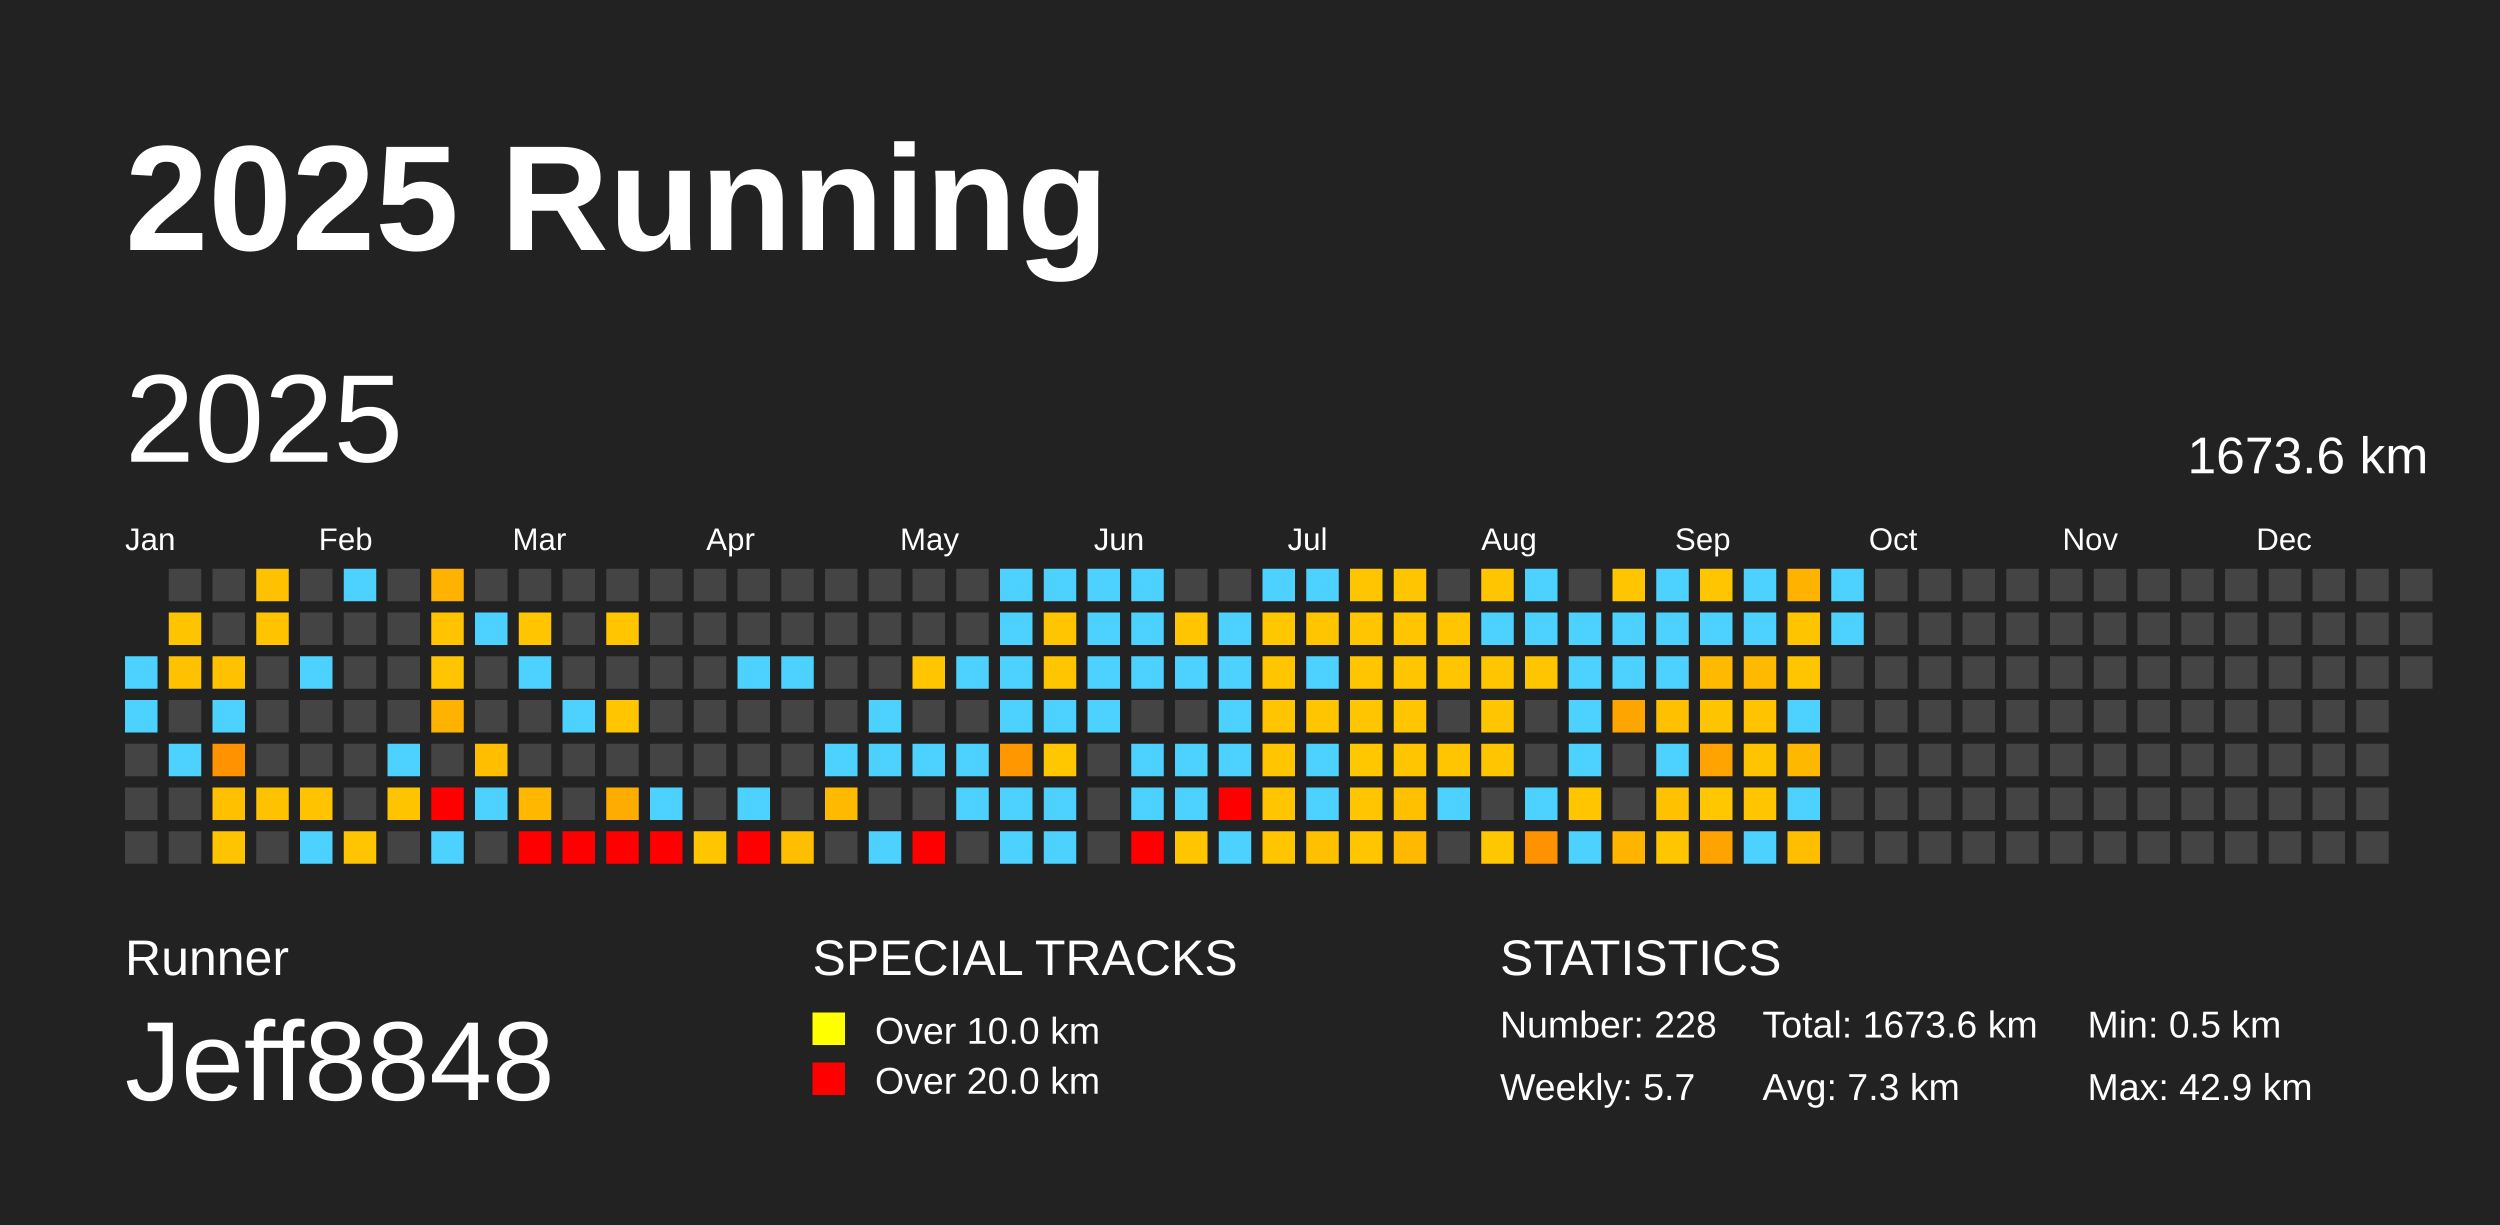
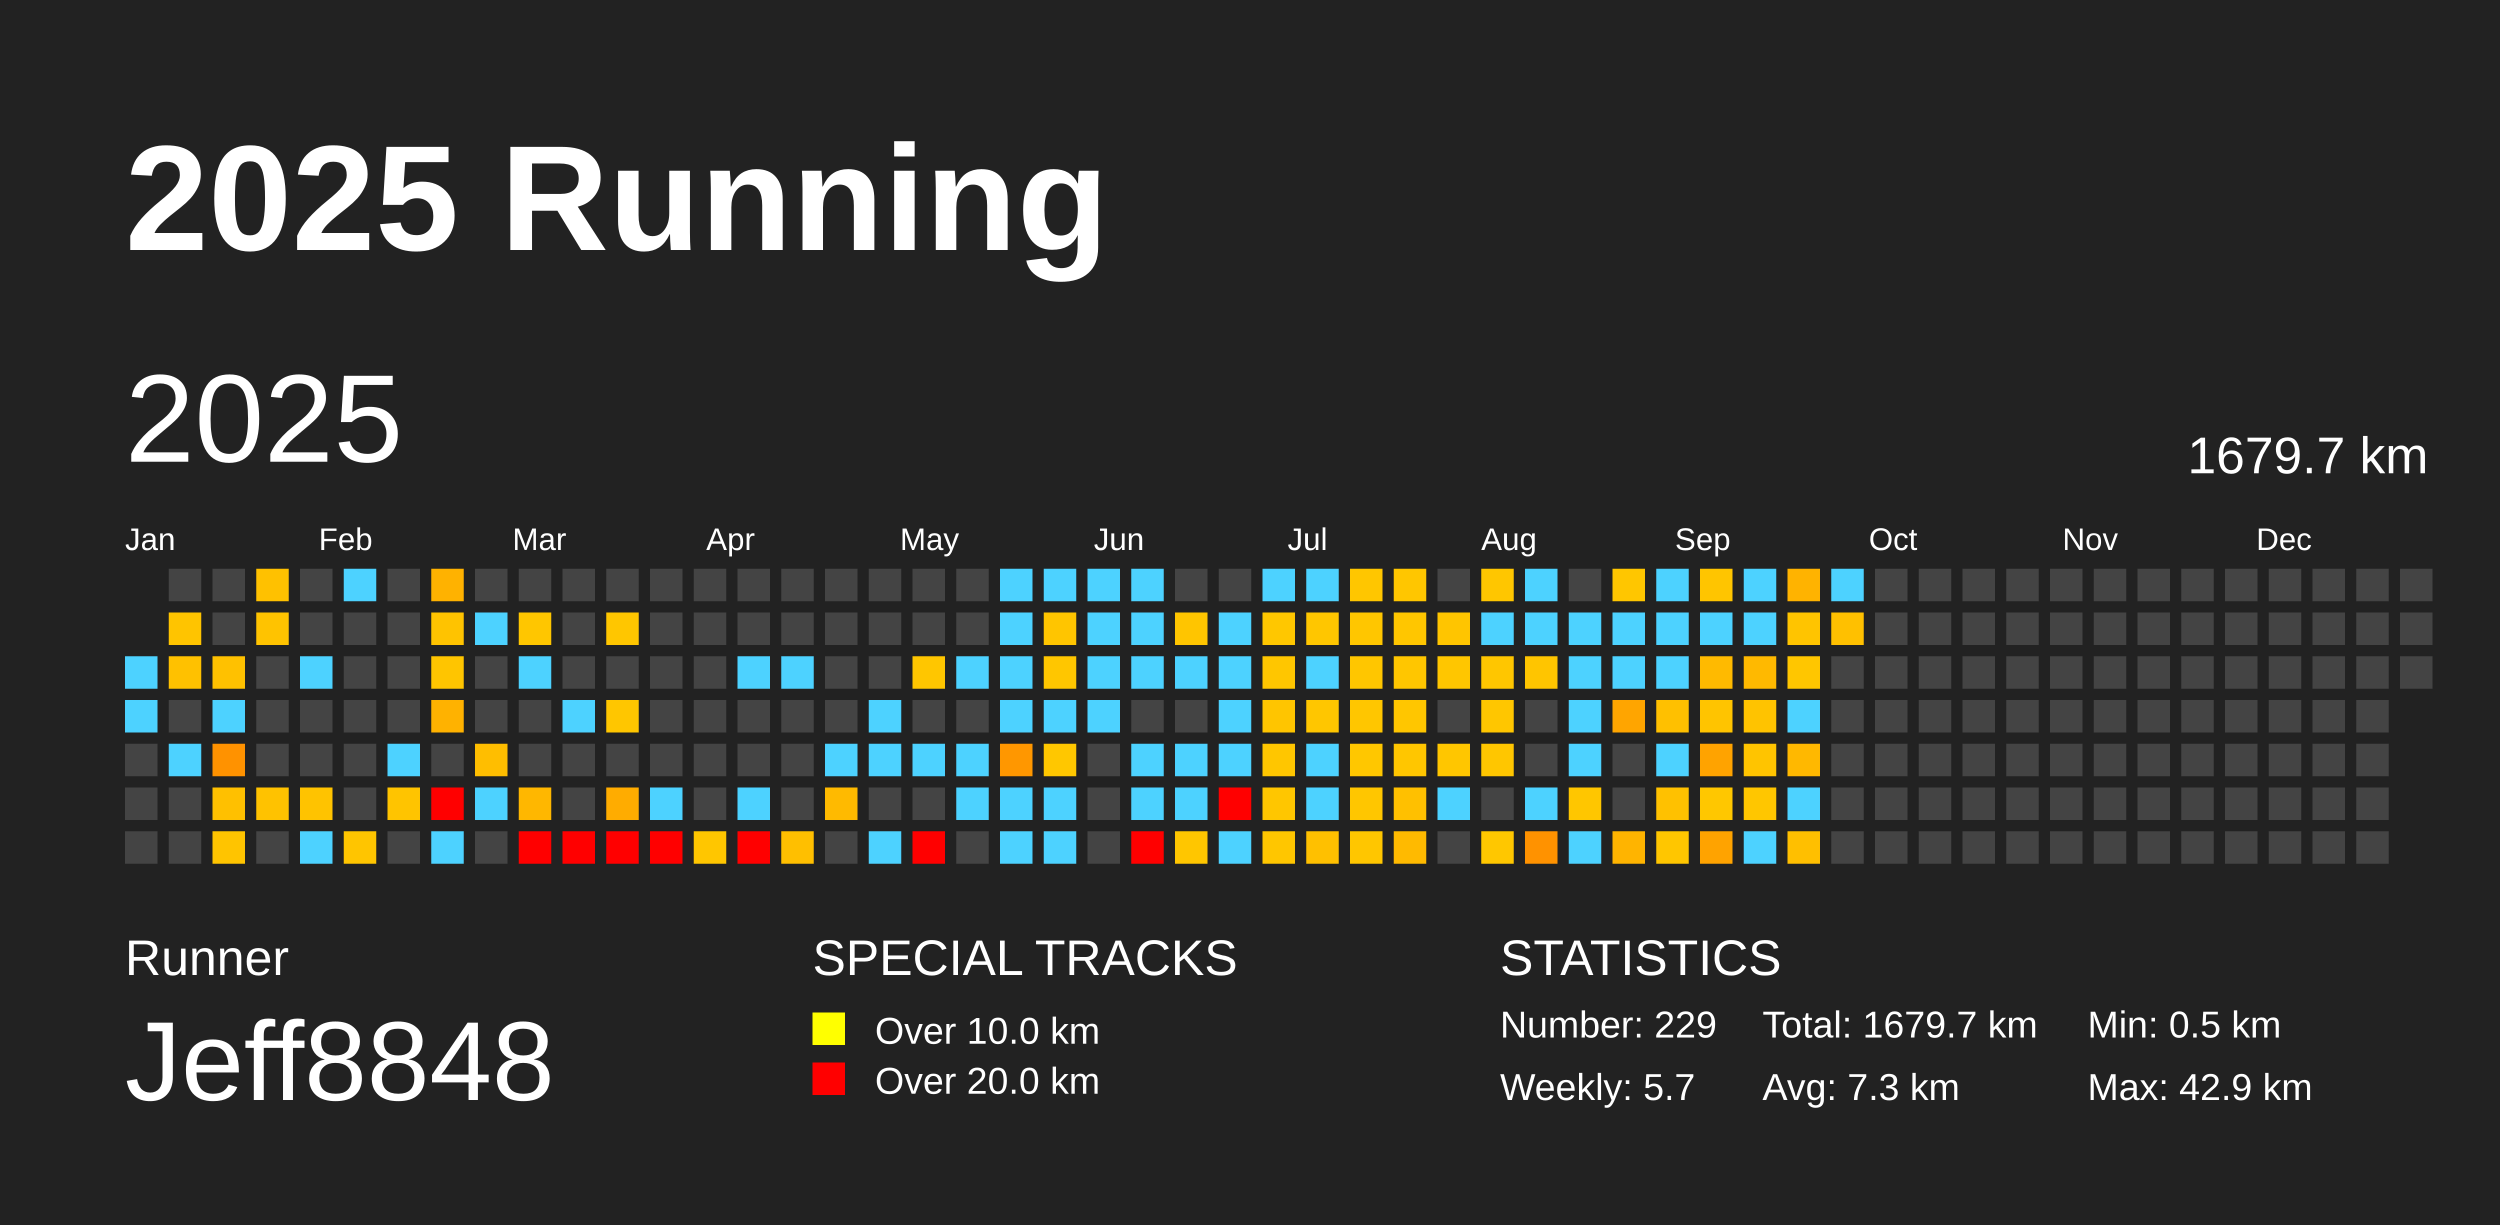
<svg xmlns="http://www.w3.org/2000/svg" baseProfile="full" height="98mm" version="1.1" viewBox="0,0,200,98" width="200mm">
  <defs />
  <rect fill="#222222" height="98" width="200" x="0" y="0" />
  <text fill="#FFFFFF" style="font-size:12px; font-family:Arial; font-weight:bold;" x="10" y="20">2025 Running</text>
  <text fill="#FFFFFF" style="font-size:4px; font-family:Arial" x="10" y="78">Runner</text>
  <text fill="#FFFFFF" style="font-size:9px; font-family:Arial" x="10" y="88">Jeff8848</text>
  <text fill="#FFFFFF" style="font-size:4px; font-family:Arial" x="65" y="78">SPECIAL TRACKS</text>
  <rect fill="yellow" height="2.6" width="2.6" x="65" y="81" />
  <text fill="#FFFFFF" style="font-size:3px; font-family:Arial" x="70" y="83.5">Over 10.0 km</text>
  <rect fill="red" height="2.6" width="2.6" x="65" y="85" />
  <text fill="#FFFFFF" style="font-size:3px; font-family:Arial" x="70" y="87.5">Over 20.0 km</text>
  <text fill="#FFFFFF" style="font-size:4px; font-family:Arial" x="120" y="78">STATISTICS</text>
-   <text fill="#FFFFFF" style="font-size:3px; font-family:Arial" x="120" y="83">Number: 228</text>
+   <text fill="#FFFFFF" style="font-size:3px; font-family:Arial" x="120" y="83">Number: 229</text>
  <text fill="#FFFFFF" style="font-size:3px; font-family:Arial" x="120" y="88">Weekly: 5.7</text>
-   <text fill="#FFFFFF" style="font-size:3px; font-family:Arial" x="141" y="83">Total: 1673.6 km</text>
+   <text fill="#FFFFFF" style="font-size:3px; font-family:Arial" x="141" y="83">Total: 1679.7 km</text>
  <text fill="#FFFFFF" style="font-size:3px; font-family:Arial" x="141" y="88">Avg: 7.3 km</text>
  <text fill="#FFFFFF" style="font-size:3px; font-family:Arial" x="167" y="83">Min: 0.5 km</text>
  <text fill="#FFFFFF" style="font-size:3px; font-family:Arial" x="167" y="88">Max: 42.9 km</text>
  <text dominant-baseline="hanging" fill="#FFFFFF" style="font-size:10.0px; font-family:Arial;" x="10" y="30">2025</text>
-   <text dominant-baseline="hanging" fill="#FFFFFF" style="font-size:4.125px; font-family:Arial;" x="175" y="35">1673.6 km</text>
+   <text dominant-baseline="hanging" fill="#FFFFFF" style="font-size:4.125px; font-family:Arial;" x="175" y="35">1679.7 km</text>
  <text fill="#FFFFFF" style="font-size:2.5px; font-family:Arial" x="10.0" y="44">Jan</text>
  <text fill="#FFFFFF" style="font-size:2.5px; font-family:Arial" x="25.5" y="44">Feb</text>
  <text fill="#FFFFFF" style="font-size:2.5px; font-family:Arial" x="41.0" y="44">Mar</text>
  <text fill="#FFFFFF" style="font-size:2.5px; font-family:Arial" x="56.5" y="44">Apr</text>
  <text fill="#FFFFFF" style="font-size:2.5px; font-family:Arial" x="72.0" y="44">May</text>
  <text fill="#FFFFFF" style="font-size:2.5px; font-family:Arial" x="87.5" y="44">Jun</text>
  <text fill="#FFFFFF" style="font-size:2.5px; font-family:Arial" x="103.0" y="44">Jul</text>
  <text fill="#FFFFFF" style="font-size:2.5px; font-family:Arial" x="118.5" y="44">Aug</text>
  <text fill="#FFFFFF" style="font-size:2.5px; font-family:Arial" x="134.0" y="44">Sep</text>
  <text fill="#FFFFFF" style="font-size:2.5px; font-family:Arial" x="149.5" y="44">Oct</text>
  <text fill="#FFFFFF" style="font-size:2.5px; font-family:Arial" x="165.0" y="44">Nov</text>
  <text fill="#FFFFFF" style="font-size:2.5px; font-family:Arial" x="180.5" y="44">Dec</text>
  <rect fill="#4dd2ff" height="2.6" width="2.6" x="10.0" y="52.5" />
  <rect fill="#4dd2ff" height="2.6" width="2.6" x="10.0" y="56.0" />
  <rect fill="#444444" height="2.6" width="2.6" x="10.0" y="59.5" />
  <rect fill="#444444" height="2.6" width="2.6" x="10.0" y="63.0" />
  <rect fill="#444444" height="2.6" width="2.6" x="10.0" y="66.5" />
  <rect fill="#444444" height="2.6" width="2.6" x="13.5" y="45.5" />
  <rect fill="#ffc400" height="2.6" width="2.6" x="13.5" y="49.0" />
  <rect fill="#ffc100" height="2.6" width="2.6" x="13.5" y="52.5" />
  <rect fill="#444444" height="2.6" width="2.6" x="13.5" y="56.0" />
  <rect fill="#4dd2ff" height="2.6" width="2.6" x="13.5" y="59.5" />
  <rect fill="#444444" height="2.6" width="2.6" x="13.5" y="63.0" />
  <rect fill="#444444" height="2.6" width="2.6" x="13.5" y="66.5" />
  <rect fill="#444444" height="2.6" width="2.6" x="17.0" y="45.5" />
  <rect fill="#444444" height="2.6" width="2.6" x="17.0" y="49.0" />
  <rect fill="#ffc100" height="2.6" width="2.6" x="17.0" y="52.5" />
  <rect fill="#4dd2ff" height="2.6" width="2.6" x="17.0" y="56.0" />
  <rect fill="#ff9200" height="2.6" width="2.6" x="17.0" y="59.5" />
  <rect fill="#ffc000" height="2.6" width="2.6" x="17.0" y="63.0" />
  <rect fill="#ffc400" height="2.6" width="2.6" x="17.0" y="66.5" />
  <rect fill="#ffc100" height="2.6" width="2.6" x="20.5" y="45.5" />
  <rect fill="#ffc300" height="2.6" width="2.6" x="20.5" y="49.0" />
  <rect fill="#444444" height="2.6" width="2.6" x="20.5" y="52.5" />
  <rect fill="#444444" height="2.6" width="2.6" x="20.5" y="56.0" />
  <rect fill="#444444" height="2.6" width="2.6" x="20.5" y="59.5" />
  <rect fill="#ffc200" height="2.6" width="2.6" x="20.5" y="63.0" />
  <rect fill="#444444" height="2.6" width="2.6" x="20.5" y="66.5" />
  <rect fill="#444444" height="2.6" width="2.6" x="24.0" y="45.5" />
  <rect fill="#444444" height="2.6" width="2.6" x="24.0" y="49.0" />
  <rect fill="#4dd2ff" height="2.6" width="2.6" x="24.0" y="52.5" />
  <rect fill="#444444" height="2.6" width="2.6" x="24.0" y="56.0" />
  <rect fill="#444444" height="2.6" width="2.6" x="24.0" y="59.5" />
  <rect fill="#ffc300" height="2.6" width="2.6" x="24.0" y="63.0" />
  <rect fill="#4dd2ff" height="2.6" width="2.6" x="24.0" y="66.5" />
  <rect fill="#4dd2ff" height="2.6" width="2.6" x="27.5" y="45.5" />
  <rect fill="#444444" height="2.6" width="2.6" x="27.5" y="49.0" />
  <rect fill="#444444" height="2.6" width="2.6" x="27.5" y="52.5" />
  <rect fill="#444444" height="2.6" width="2.6" x="27.5" y="56.0" />
  <rect fill="#444444" height="2.6" width="2.6" x="27.5" y="59.5" />
  <rect fill="#444444" height="2.6" width="2.6" x="27.5" y="63.0" />
  <rect fill="#ffc500" height="2.6" width="2.6" x="27.5" y="66.5" />
  <rect fill="#444444" height="2.6" width="2.6" x="31.0" y="45.5" />
  <rect fill="#444444" height="2.6" width="2.6" x="31.0" y="49.0" />
  <rect fill="#444444" height="2.6" width="2.6" x="31.0" y="52.5" />
  <rect fill="#444444" height="2.6" width="2.6" x="31.0" y="56.0" />
  <rect fill="#4dd2ff" height="2.6" width="2.6" x="31.0" y="59.5" />
  <rect fill="#ffc400" height="2.6" width="2.6" x="31.0" y="63.0" />
  <rect fill="#444444" height="2.6" width="2.6" x="31.0" y="66.5" />
  <rect fill="#ffb200" height="2.6" width="2.6" x="34.5" y="45.5" />
  <rect fill="#ffc300" height="2.6" width="2.6" x="34.5" y="49.0" />
  <rect fill="#ffc500" height="2.6" width="2.6" x="34.5" y="52.5" />
  <rect fill="#ffb200" height="2.6" width="2.6" x="34.5" y="56.0" />
  <rect fill="#444444" height="2.6" width="2.6" x="34.5" y="59.5" />
  <rect fill="red" height="2.6" width="2.6" x="34.5" y="63.0" />
  <rect fill="#4dd2ff" height="2.6" width="2.6" x="34.5" y="66.5" />
  <rect fill="#444444" height="2.6" width="2.6" x="38.0" y="45.5" />
  <rect fill="#4dd2ff" height="2.6" width="2.6" x="38.0" y="49.0" />
  <rect fill="#444444" height="2.6" width="2.6" x="38.0" y="52.5" />
  <rect fill="#444444" height="2.6" width="2.6" x="38.0" y="56.0" />
  <rect fill="#ffbe00" height="2.6" width="2.6" x="38.0" y="59.5" />
  <rect fill="#4dd2ff" height="2.6" width="2.6" x="38.0" y="63.0" />
  <rect fill="#444444" height="2.6" width="2.6" x="38.0" y="66.5" />
  <rect fill="#444444" height="2.6" width="2.6" x="41.5" y="45.5" />
  <rect fill="#ffc600" height="2.6" width="2.6" x="41.5" y="49.0" />
  <rect fill="#4dd2ff" height="2.6" width="2.6" x="41.5" y="52.5" />
  <rect fill="#444444" height="2.6" width="2.6" x="41.5" y="56.0" />
  <rect fill="#444444" height="2.6" width="2.6" x="41.5" y="59.5" />
  <rect fill="#ffb700" height="2.6" width="2.6" x="41.5" y="63.0" />
  <rect fill="red" height="2.6" width="2.6" x="41.5" y="66.5" />
  <rect fill="#444444" height="2.6" width="2.6" x="45.0" y="45.5" />
  <rect fill="#444444" height="2.6" width="2.6" x="45.0" y="49.0" />
  <rect fill="#444444" height="2.6" width="2.6" x="45.0" y="52.5" />
  <rect fill="#4dd2ff" height="2.6" width="2.6" x="45.0" y="56.0" />
  <rect fill="#444444" height="2.6" width="2.6" x="45.0" y="59.5" />
  <rect fill="#444444" height="2.6" width="2.6" x="45.0" y="63.0" />
  <rect fill="red" height="2.6" width="2.6" x="45.0" y="66.5" />
  <rect fill="#444444" height="2.6" width="2.6" x="48.5" y="45.5" />
  <rect fill="#ffc600" height="2.6" width="2.6" x="48.5" y="49.0" />
  <rect fill="#444444" height="2.6" width="2.6" x="48.5" y="52.5" />
  <rect fill="#ffc600" height="2.6" width="2.6" x="48.5" y="56.0" />
  <rect fill="#444444" height="2.6" width="2.6" x="48.5" y="59.5" />
  <rect fill="#ffac00" height="2.6" width="2.6" x="48.5" y="63.0" />
  <rect fill="red" height="2.6" width="2.6" x="48.5" y="66.5" />
  <rect fill="#444444" height="2.6" width="2.6" x="52.0" y="45.5" />
  <rect fill="#444444" height="2.6" width="2.6" x="52.0" y="49.0" />
  <rect fill="#444444" height="2.6" width="2.6" x="52.0" y="52.5" />
  <rect fill="#444444" height="2.6" width="2.6" x="52.0" y="56.0" />
  <rect fill="#444444" height="2.6" width="2.6" x="52.0" y="59.5" />
  <rect fill="#4dd2ff" height="2.6" width="2.6" x="52.0" y="63.0" />
  <rect fill="red" height="2.6" width="2.6" x="52.0" y="66.5" />
  <rect fill="#444444" height="2.6" width="2.6" x="55.5" y="45.5" />
  <rect fill="#444444" height="2.6" width="2.6" x="55.5" y="49.0" />
  <rect fill="#444444" height="2.6" width="2.6" x="55.5" y="52.5" />
  <rect fill="#444444" height="2.6" width="2.6" x="55.5" y="56.0" />
  <rect fill="#444444" height="2.6" width="2.6" x="55.5" y="59.5" />
  <rect fill="#444444" height="2.6" width="2.6" x="55.5" y="63.0" />
  <rect fill="#ffc600" height="2.6" width="2.6" x="55.5" y="66.5" />
  <rect fill="#444444" height="2.6" width="2.6" x="59.0" y="45.5" />
  <rect fill="#444444" height="2.6" width="2.6" x="59.0" y="49.0" />
  <rect fill="#4dd2ff" height="2.6" width="2.6" x="59.0" y="52.5" />
  <rect fill="#444444" height="2.6" width="2.6" x="59.0" y="56.0" />
  <rect fill="#444444" height="2.6" width="2.6" x="59.0" y="59.5" />
  <rect fill="#4dd2ff" height="2.6" width="2.6" x="59.0" y="63.0" />
  <rect fill="red" height="2.6" width="2.6" x="59.0" y="66.5" />
  <rect fill="#444444" height="2.6" width="2.6" x="62.5" y="45.5" />
  <rect fill="#444444" height="2.6" width="2.6" x="62.5" y="49.0" />
  <rect fill="#4dd2ff" height="2.6" width="2.6" x="62.5" y="52.5" />
  <rect fill="#444444" height="2.6" width="2.6" x="62.5" y="56.0" />
  <rect fill="#444444" height="2.6" width="2.6" x="62.5" y="59.5" />
  <rect fill="#444444" height="2.6" width="2.6" x="62.5" y="63.0" />
  <rect fill="#ffbf00" height="2.6" width="2.6" x="62.5" y="66.5" />
  <rect fill="#444444" height="2.6" width="2.6" x="66.0" y="45.5" />
  <rect fill="#444444" height="2.6" width="2.6" x="66.0" y="49.0" />
  <rect fill="#444444" height="2.6" width="2.6" x="66.0" y="52.5" />
  <rect fill="#444444" height="2.6" width="2.6" x="66.0" y="56.0" />
  <rect fill="#4dd2ff" height="2.6" width="2.6" x="66.0" y="59.5" />
  <rect fill="#ffba00" height="2.6" width="2.6" x="66.0" y="63.0" />
  <rect fill="#444444" height="2.6" width="2.6" x="66.0" y="66.5" />
  <rect fill="#444444" height="2.6" width="2.6" x="69.5" y="45.5" />
  <rect fill="#444444" height="2.6" width="2.6" x="69.5" y="49.0" />
  <rect fill="#444444" height="2.6" width="2.6" x="69.5" y="52.5" />
  <rect fill="#4dd2ff" height="2.6" width="2.6" x="69.5" y="56.0" />
  <rect fill="#4dd2ff" height="2.6" width="2.6" x="69.5" y="59.5" />
  <rect fill="#444444" height="2.6" width="2.6" x="69.5" y="63.0" />
  <rect fill="#4dd2ff" height="2.6" width="2.6" x="69.5" y="66.5" />
  <rect fill="#444444" height="2.6" width="2.6" x="73.0" y="45.5" />
  <rect fill="#444444" height="2.6" width="2.6" x="73.0" y="49.0" />
  <rect fill="#ffc600" height="2.6" width="2.6" x="73.0" y="52.5" />
  <rect fill="#444444" height="2.6" width="2.6" x="73.0" y="56.0" />
  <rect fill="#4dd2ff" height="2.6" width="2.6" x="73.0" y="59.5" />
  <rect fill="#444444" height="2.6" width="2.6" x="73.0" y="63.0" />
  <rect fill="red" height="2.6" width="2.6" x="73.0" y="66.5" />
  <rect fill="#444444" height="2.6" width="2.6" x="76.5" y="45.5" />
  <rect fill="#444444" height="2.6" width="2.6" x="76.5" y="49.0" />
  <rect fill="#4dd2ff" height="2.6" width="2.6" x="76.5" y="52.5" />
  <rect fill="#444444" height="2.6" width="2.6" x="76.5" y="56.0" />
  <rect fill="#4dd2ff" height="2.6" width="2.6" x="76.5" y="59.5" />
  <rect fill="#4dd2ff" height="2.6" width="2.6" x="76.5" y="63.0" />
  <rect fill="#444444" height="2.6" width="2.6" x="76.5" y="66.5" />
  <rect fill="#4dd2ff" height="2.6" width="2.6" x="80.0" y="45.5" />
  <rect fill="#4dd2ff" height="2.6" width="2.6" x="80.0" y="49.0" />
  <rect fill="#4dd2ff" height="2.6" width="2.6" x="80.0" y="52.5" />
  <rect fill="#4dd2ff" height="2.6" width="2.6" x="80.0" y="56.0" />
  <rect fill="#ff9700" height="2.6" width="2.6" x="80.0" y="59.5" />
  <rect fill="#4dd2ff" height="2.6" width="2.6" x="80.0" y="63.0" />
  <rect fill="#4dd2ff" height="2.6" width="2.6" x="80.0" y="66.5" />
  <rect fill="#4dd2ff" height="2.6" width="2.6" x="83.5" y="45.5" />
  <rect fill="#ffc500" height="2.6" width="2.6" x="83.5" y="49.0" />
  <rect fill="#ffc600" height="2.6" width="2.6" x="83.5" y="52.5" />
  <rect fill="#4dd2ff" height="2.6" width="2.6" x="83.5" y="56.0" />
  <rect fill="#ffc700" height="2.6" width="2.6" x="83.5" y="59.5" />
  <rect fill="#4dd2ff" height="2.6" width="2.6" x="83.5" y="63.0" />
  <rect fill="#4dd2ff" height="2.6" width="2.6" x="83.5" y="66.5" />
  <rect fill="#4dd2ff" height="2.6" width="2.6" x="87.0" y="45.5" />
  <rect fill="#4dd2ff" height="2.6" width="2.6" x="87.0" y="49.0" />
  <rect fill="#4dd2ff" height="2.6" width="2.6" x="87.0" y="52.5" />
  <rect fill="#4dd2ff" height="2.6" width="2.6" x="87.0" y="56.0" />
  <rect fill="#444444" height="2.6" width="2.6" x="87.0" y="59.5" />
  <rect fill="#444444" height="2.6" width="2.6" x="87.0" y="63.0" />
  <rect fill="#444444" height="2.6" width="2.6" x="87.0" y="66.5" />
  <rect fill="#4dd2ff" height="2.6" width="2.6" x="90.5" y="45.5" />
  <rect fill="#4dd2ff" height="2.6" width="2.6" x="90.5" y="49.0" />
  <rect fill="#4dd2ff" height="2.6" width="2.6" x="90.5" y="52.5" />
  <rect fill="#444444" height="2.6" width="2.6" x="90.5" y="56.0" />
  <rect fill="#4dd2ff" height="2.6" width="2.6" x="90.5" y="59.5" />
  <rect fill="#4dd2ff" height="2.6" width="2.6" x="90.5" y="63.0" />
  <rect fill="red" height="2.6" width="2.6" x="90.5" y="66.5" />
  <rect fill="#444444" height="2.6" width="2.6" x="94.0" y="45.5" />
  <rect fill="#ffc500" height="2.6" width="2.6" x="94.0" y="49.0" />
  <rect fill="#4dd2ff" height="2.6" width="2.6" x="94.0" y="52.5" />
  <rect fill="#444444" height="2.6" width="2.6" x="94.0" y="56.0" />
  <rect fill="#4dd2ff" height="2.6" width="2.6" x="94.0" y="59.5" />
  <rect fill="#4dd2ff" height="2.6" width="2.6" x="94.0" y="63.0" />
  <rect fill="#ffc600" height="2.6" width="2.6" x="94.0" y="66.5" />
  <rect fill="#444444" height="2.6" width="2.6" x="97.5" y="45.5" />
  <rect fill="#4dd2ff" height="2.6" width="2.6" x="97.5" y="49.0" />
  <rect fill="#4dd2ff" height="2.6" width="2.6" x="97.5" y="52.5" />
  <rect fill="#4dd2ff" height="2.6" width="2.6" x="97.5" y="56.0" />
  <rect fill="#4dd2ff" height="2.6" width="2.6" x="97.5" y="59.5" />
  <rect fill="red" height="2.6" width="2.6" x="97.5" y="63.0" />
  <rect fill="#4dd2ff" height="2.6" width="2.6" x="97.5" y="66.5" />
  <rect fill="#4dd2ff" height="2.6" width="2.6" x="101.0" y="45.5" />
  <rect fill="#ffc700" height="2.6" width="2.6" x="101.0" y="49.0" />
  <rect fill="#ffc600" height="2.6" width="2.6" x="101.0" y="52.5" />
  <rect fill="#ffc500" height="2.6" width="2.6" x="101.0" y="56.0" />
  <rect fill="#ffc600" height="2.6" width="2.6" x="101.0" y="59.5" />
  <rect fill="#ffc600" height="2.6" width="2.6" x="101.0" y="63.0" />
  <rect fill="#ffc600" height="2.6" width="2.6" x="101.0" y="66.5" />
  <rect fill="#4dd2ff" height="2.6" width="2.6" x="104.5" y="45.5" />
  <rect fill="#ffc600" height="2.6" width="2.6" x="104.5" y="49.0" />
  <rect fill="#4dd2ff" height="2.6" width="2.6" x="104.5" y="52.5" />
  <rect fill="#ffc600" height="2.6" width="2.6" x="104.5" y="56.0" />
  <rect fill="#4dd2ff" height="2.6" width="2.6" x="104.5" y="59.5" />
  <rect fill="#4dd2ff" height="2.6" width="2.6" x="104.5" y="63.0" />
  <rect fill="#ffc000" height="2.6" width="2.6" x="104.5" y="66.5" />
  <rect fill="#ffc600" height="2.6" width="2.6" x="108.0" y="45.5" />
  <rect fill="#ffc600" height="2.6" width="2.6" x="108.0" y="49.0" />
  <rect fill="#ffc600" height="2.6" width="2.6" x="108.0" y="52.5" />
  <rect fill="#ffc600" height="2.6" width="2.6" x="108.0" y="56.0" />
  <rect fill="#ffc700" height="2.6" width="2.6" x="108.0" y="59.5" />
  <rect fill="#ffc600" height="2.6" width="2.6" x="108.0" y="63.0" />
  <rect fill="#ffc600" height="2.6" width="2.6" x="108.0" y="66.5" />
  <rect fill="#ffc600" height="2.6" width="2.6" x="111.5" y="45.5" />
  <rect fill="#ffc600" height="2.6" width="2.6" x="111.5" y="49.0" />
  <rect fill="#ffc600" height="2.6" width="2.6" x="111.5" y="52.5" />
  <rect fill="#ffc600" height="2.6" width="2.6" x="111.5" y="56.0" />
  <rect fill="#ffc600" height="2.6" width="2.6" x="111.5" y="59.5" />
  <rect fill="#ffc000" height="2.6" width="2.6" x="111.5" y="63.0" />
  <rect fill="#ffba00" height="2.6" width="2.6" x="111.5" y="66.5" />
  <rect fill="#444444" height="2.6" width="2.6" x="115.0" y="45.5" />
  <rect fill="#ffc500" height="2.6" width="2.6" x="115.0" y="49.0" />
  <rect fill="#ffc600" height="2.6" width="2.6" x="115.0" y="52.5" />
  <rect fill="#444444" height="2.6" width="2.6" x="115.0" y="56.0" />
  <rect fill="#ffc600" height="2.6" width="2.6" x="115.0" y="59.5" />
  <rect fill="#4dd2ff" height="2.6" width="2.6" x="115.0" y="63.0" />
  <rect fill="#444444" height="2.6" width="2.6" x="115.0" y="66.5" />
  <rect fill="#ffc600" height="2.6" width="2.6" x="118.5" y="45.5" />
  <rect fill="#4dd2ff" height="2.6" width="2.6" x="118.5" y="49.0" />
  <rect fill="#ffc600" height="2.6" width="2.6" x="118.5" y="52.5" />
  <rect fill="#ffc600" height="2.6" width="2.6" x="118.5" y="56.0" />
  <rect fill="#ffc600" height="2.6" width="2.6" x="118.5" y="59.5" />
  <rect fill="#444444" height="2.6" width="2.6" x="118.5" y="63.0" />
  <rect fill="#ffc700" height="2.6" width="2.6" x="118.5" y="66.5" />
  <rect fill="#4dd2ff" height="2.6" width="2.6" x="122.0" y="45.5" />
  <rect fill="#4dd2ff" height="2.6" width="2.6" x="122.0" y="49.0" />
  <rect fill="#ffc500" height="2.6" width="2.6" x="122.0" y="52.5" />
  <rect fill="#444444" height="2.6" width="2.6" x="122.0" y="56.0" />
  <rect fill="#444444" height="2.6" width="2.6" x="122.0" y="59.5" />
  <rect fill="#4dd2ff" height="2.6" width="2.6" x="122.0" y="63.0" />
  <rect fill="#ff9200" height="2.6" width="2.6" x="122.0" y="66.5" />
  <rect fill="#444444" height="2.6" width="2.6" x="125.5" y="45.5" />
  <rect fill="#4dd2ff" height="2.6" width="2.6" x="125.5" y="49.0" />
  <rect fill="#4dd2ff" height="2.6" width="2.6" x="125.5" y="52.5" />
  <rect fill="#4dd2ff" height="2.6" width="2.6" x="125.5" y="56.0" />
  <rect fill="#4dd2ff" height="2.6" width="2.6" x="125.5" y="59.5" />
  <rect fill="#ffc600" height="2.6" width="2.6" x="125.5" y="63.0" />
  <rect fill="#4dd2ff" height="2.6" width="2.6" x="125.5" y="66.5" />
  <rect fill="#ffc600" height="2.6" width="2.6" x="129.0" y="45.5" />
  <rect fill="#4dd2ff" height="2.6" width="2.6" x="129.0" y="49.0" />
  <rect fill="#4dd2ff" height="2.6" width="2.6" x="129.0" y="52.5" />
  <rect fill="#ffa500" height="2.6" width="2.6" x="129.0" y="56.0" />
  <rect fill="#444444" height="2.6" width="2.6" x="129.0" y="59.5" />
  <rect fill="#444444" height="2.6" width="2.6" x="129.0" y="63.0" />
  <rect fill="#ffb400" height="2.6" width="2.6" x="129.0" y="66.5" />
  <rect fill="#4dd2ff" height="2.6" width="2.6" x="132.5" y="45.5" />
  <rect fill="#4dd2ff" height="2.6" width="2.6" x="132.5" y="49.0" />
  <rect fill="#4dd2ff" height="2.6" width="2.6" x="132.5" y="52.5" />
  <rect fill="#ffc000" height="2.6" width="2.6" x="132.5" y="56.0" />
  <rect fill="#4dd2ff" height="2.6" width="2.6" x="132.5" y="59.5" />
  <rect fill="#ffc100" height="2.6" width="2.6" x="132.5" y="63.0" />
  <rect fill="#ffc600" height="2.6" width="2.6" x="132.5" y="66.5" />
  <rect fill="#ffc500" height="2.6" width="2.6" x="136.0" y="45.5" />
  <rect fill="#4dd2ff" height="2.6" width="2.6" x="136.0" y="49.0" />
  <rect fill="#ffba00" height="2.6" width="2.6" x="136.0" y="52.5" />
  <rect fill="#ffc400" height="2.6" width="2.6" x="136.0" y="56.0" />
  <rect fill="#ffa300" height="2.6" width="2.6" x="136.0" y="59.5" />
  <rect fill="#ffc700" height="2.6" width="2.6" x="136.0" y="63.0" />
  <rect fill="#ffa300" height="2.6" width="2.6" x="136.0" y="66.5" />
  <rect fill="#4dd2ff" height="2.6" width="2.6" x="139.5" y="45.5" />
  <rect fill="#4dd2ff" height="2.6" width="2.6" x="139.5" y="49.0" />
  <rect fill="#ffb900" height="2.6" width="2.6" x="139.5" y="52.5" />
  <rect fill="#ffc300" height="2.6" width="2.6" x="139.5" y="56.0" />
  <rect fill="#ffc400" height="2.6" width="2.6" x="139.5" y="59.5" />
  <rect fill="#ffc600" height="2.6" width="2.6" x="139.5" y="63.0" />
  <rect fill="#4dd2ff" height="2.6" width="2.6" x="139.5" y="66.5" />
  <rect fill="#ffb300" height="2.6" width="2.6" x="143.0" y="45.5" />
  <rect fill="#ffc400" height="2.6" width="2.6" x="143.0" y="49.0" />
  <rect fill="#ffc600" height="2.6" width="2.6" x="143.0" y="52.5" />
  <rect fill="#4dd2ff" height="2.6" width="2.6" x="143.0" y="56.0" />
  <rect fill="#ffb800" height="2.6" width="2.6" x="143.0" y="59.5" />
  <rect fill="#4dd2ff" height="2.6" width="2.6" x="143.0" y="63.0" />
  <rect fill="#ffbf00" height="2.6" width="2.6" x="143.0" y="66.5" />
  <rect fill="#4dd2ff" height="2.6" width="2.6" x="146.5" y="45.5" />
-   <rect fill="#4dd2ff" height="2.6" width="2.6" x="146.5" y="49.0" />
+   <rect fill="#ffc000" height="2.6" width="2.6" x="146.5" y="49.0" />
  <rect fill="#444444" height="2.6" width="2.6" x="146.5" y="52.5" />
  <rect fill="#444444" height="2.6" width="2.6" x="146.5" y="56.0" />
  <rect fill="#444444" height="2.6" width="2.6" x="146.5" y="59.5" />
  <rect fill="#444444" height="2.6" width="2.6" x="146.5" y="63.0" />
  <rect fill="#444444" height="2.6" width="2.6" x="146.5" y="66.5" />
  <rect fill="#444444" height="2.6" width="2.6" x="150.0" y="45.5" />
  <rect fill="#444444" height="2.6" width="2.6" x="150.0" y="49.0" />
  <rect fill="#444444" height="2.6" width="2.6" x="150.0" y="52.5" />
  <rect fill="#444444" height="2.6" width="2.6" x="150.0" y="56.0" />
  <rect fill="#444444" height="2.6" width="2.6" x="150.0" y="59.5" />
  <rect fill="#444444" height="2.6" width="2.6" x="150.0" y="63.0" />
  <rect fill="#444444" height="2.6" width="2.6" x="150.0" y="66.5" />
  <rect fill="#444444" height="2.6" width="2.6" x="153.5" y="45.5" />
  <rect fill="#444444" height="2.6" width="2.6" x="153.5" y="49.0" />
  <rect fill="#444444" height="2.6" width="2.6" x="153.5" y="52.5" />
  <rect fill="#444444" height="2.6" width="2.6" x="153.5" y="56.0" />
  <rect fill="#444444" height="2.6" width="2.6" x="153.5" y="59.5" />
  <rect fill="#444444" height="2.6" width="2.6" x="153.5" y="63.0" />
  <rect fill="#444444" height="2.6" width="2.6" x="153.5" y="66.5" />
  <rect fill="#444444" height="2.6" width="2.6" x="157.0" y="45.5" />
  <rect fill="#444444" height="2.6" width="2.6" x="157.0" y="49.0" />
  <rect fill="#444444" height="2.6" width="2.6" x="157.0" y="52.5" />
  <rect fill="#444444" height="2.6" width="2.6" x="157.0" y="56.0" />
  <rect fill="#444444" height="2.6" width="2.6" x="157.0" y="59.5" />
  <rect fill="#444444" height="2.6" width="2.6" x="157.0" y="63.0" />
  <rect fill="#444444" height="2.6" width="2.6" x="157.0" y="66.5" />
  <rect fill="#444444" height="2.6" width="2.6" x="160.5" y="45.5" />
  <rect fill="#444444" height="2.6" width="2.6" x="160.5" y="49.0" />
  <rect fill="#444444" height="2.6" width="2.6" x="160.5" y="52.5" />
  <rect fill="#444444" height="2.6" width="2.6" x="160.5" y="56.0" />
  <rect fill="#444444" height="2.6" width="2.6" x="160.5" y="59.5" />
  <rect fill="#444444" height="2.6" width="2.6" x="160.5" y="63.0" />
  <rect fill="#444444" height="2.6" width="2.6" x="160.5" y="66.5" />
  <rect fill="#444444" height="2.6" width="2.6" x="164.0" y="45.5" />
  <rect fill="#444444" height="2.6" width="2.6" x="164.0" y="49.0" />
  <rect fill="#444444" height="2.6" width="2.6" x="164.0" y="52.5" />
  <rect fill="#444444" height="2.6" width="2.6" x="164.0" y="56.0" />
  <rect fill="#444444" height="2.6" width="2.6" x="164.0" y="59.5" />
  <rect fill="#444444" height="2.6" width="2.6" x="164.0" y="63.0" />
  <rect fill="#444444" height="2.6" width="2.6" x="164.0" y="66.5" />
  <rect fill="#444444" height="2.6" width="2.6" x="167.5" y="45.5" />
  <rect fill="#444444" height="2.6" width="2.6" x="167.5" y="49.0" />
  <rect fill="#444444" height="2.6" width="2.6" x="167.5" y="52.5" />
  <rect fill="#444444" height="2.6" width="2.6" x="167.5" y="56.0" />
  <rect fill="#444444" height="2.6" width="2.6" x="167.5" y="59.5" />
  <rect fill="#444444" height="2.6" width="2.6" x="167.5" y="63.0" />
  <rect fill="#444444" height="2.6" width="2.6" x="167.5" y="66.5" />
  <rect fill="#444444" height="2.6" width="2.6" x="171.0" y="45.5" />
  <rect fill="#444444" height="2.6" width="2.6" x="171.0" y="49.0" />
  <rect fill="#444444" height="2.6" width="2.6" x="171.0" y="52.5" />
  <rect fill="#444444" height="2.6" width="2.6" x="171.0" y="56.0" />
  <rect fill="#444444" height="2.6" width="2.6" x="171.0" y="59.5" />
  <rect fill="#444444" height="2.6" width="2.6" x="171.0" y="63.0" />
  <rect fill="#444444" height="2.6" width="2.6" x="171.0" y="66.5" />
  <rect fill="#444444" height="2.6" width="2.6" x="174.5" y="45.5" />
  <rect fill="#444444" height="2.6" width="2.6" x="174.5" y="49.0" />
  <rect fill="#444444" height="2.6" width="2.6" x="174.5" y="52.5" />
  <rect fill="#444444" height="2.6" width="2.6" x="174.5" y="56.0" />
  <rect fill="#444444" height="2.6" width="2.6" x="174.5" y="59.5" />
  <rect fill="#444444" height="2.6" width="2.6" x="174.5" y="63.0" />
  <rect fill="#444444" height="2.6" width="2.6" x="174.5" y="66.5" />
  <rect fill="#444444" height="2.6" width="2.6" x="178.0" y="45.5" />
  <rect fill="#444444" height="2.6" width="2.6" x="178.0" y="49.0" />
  <rect fill="#444444" height="2.6" width="2.6" x="178.0" y="52.5" />
  <rect fill="#444444" height="2.6" width="2.6" x="178.0" y="56.0" />
  <rect fill="#444444" height="2.6" width="2.6" x="178.0" y="59.5" />
  <rect fill="#444444" height="2.6" width="2.6" x="178.0" y="63.0" />
  <rect fill="#444444" height="2.6" width="2.6" x="178.0" y="66.5" />
  <rect fill="#444444" height="2.6" width="2.6" x="181.5" y="45.5" />
  <rect fill="#444444" height="2.6" width="2.6" x="181.5" y="49.0" />
  <rect fill="#444444" height="2.6" width="2.6" x="181.5" y="52.5" />
  <rect fill="#444444" height="2.6" width="2.6" x="181.5" y="56.0" />
  <rect fill="#444444" height="2.6" width="2.6" x="181.5" y="59.5" />
  <rect fill="#444444" height="2.6" width="2.6" x="181.5" y="63.0" />
  <rect fill="#444444" height="2.6" width="2.6" x="181.5" y="66.5" />
  <rect fill="#444444" height="2.6" width="2.6" x="185.0" y="45.5" />
  <rect fill="#444444" height="2.6" width="2.6" x="185.0" y="49.0" />
  <rect fill="#444444" height="2.6" width="2.6" x="185.0" y="52.5" />
  <rect fill="#444444" height="2.6" width="2.6" x="185.0" y="56.0" />
  <rect fill="#444444" height="2.6" width="2.6" x="185.0" y="59.5" />
  <rect fill="#444444" height="2.6" width="2.6" x="185.0" y="63.0" />
  <rect fill="#444444" height="2.6" width="2.6" x="185.0" y="66.5" />
  <rect fill="#444444" height="2.6" width="2.6" x="188.5" y="45.5" />
  <rect fill="#444444" height="2.6" width="2.6" x="188.5" y="49.0" />
  <rect fill="#444444" height="2.6" width="2.6" x="188.5" y="52.5" />
  <rect fill="#444444" height="2.6" width="2.6" x="188.5" y="56.0" />
  <rect fill="#444444" height="2.6" width="2.6" x="188.5" y="59.5" />
  <rect fill="#444444" height="2.6" width="2.6" x="188.5" y="63.0" />
  <rect fill="#444444" height="2.6" width="2.6" x="188.5" y="66.5" />
  <rect fill="#444444" height="2.6" width="2.6" x="192.0" y="45.5" />
  <rect fill="#444444" height="2.6" width="2.6" x="192.0" y="49.0" />
  <rect fill="#444444" height="2.6" width="2.6" x="192.0" y="52.5" />
</svg>
